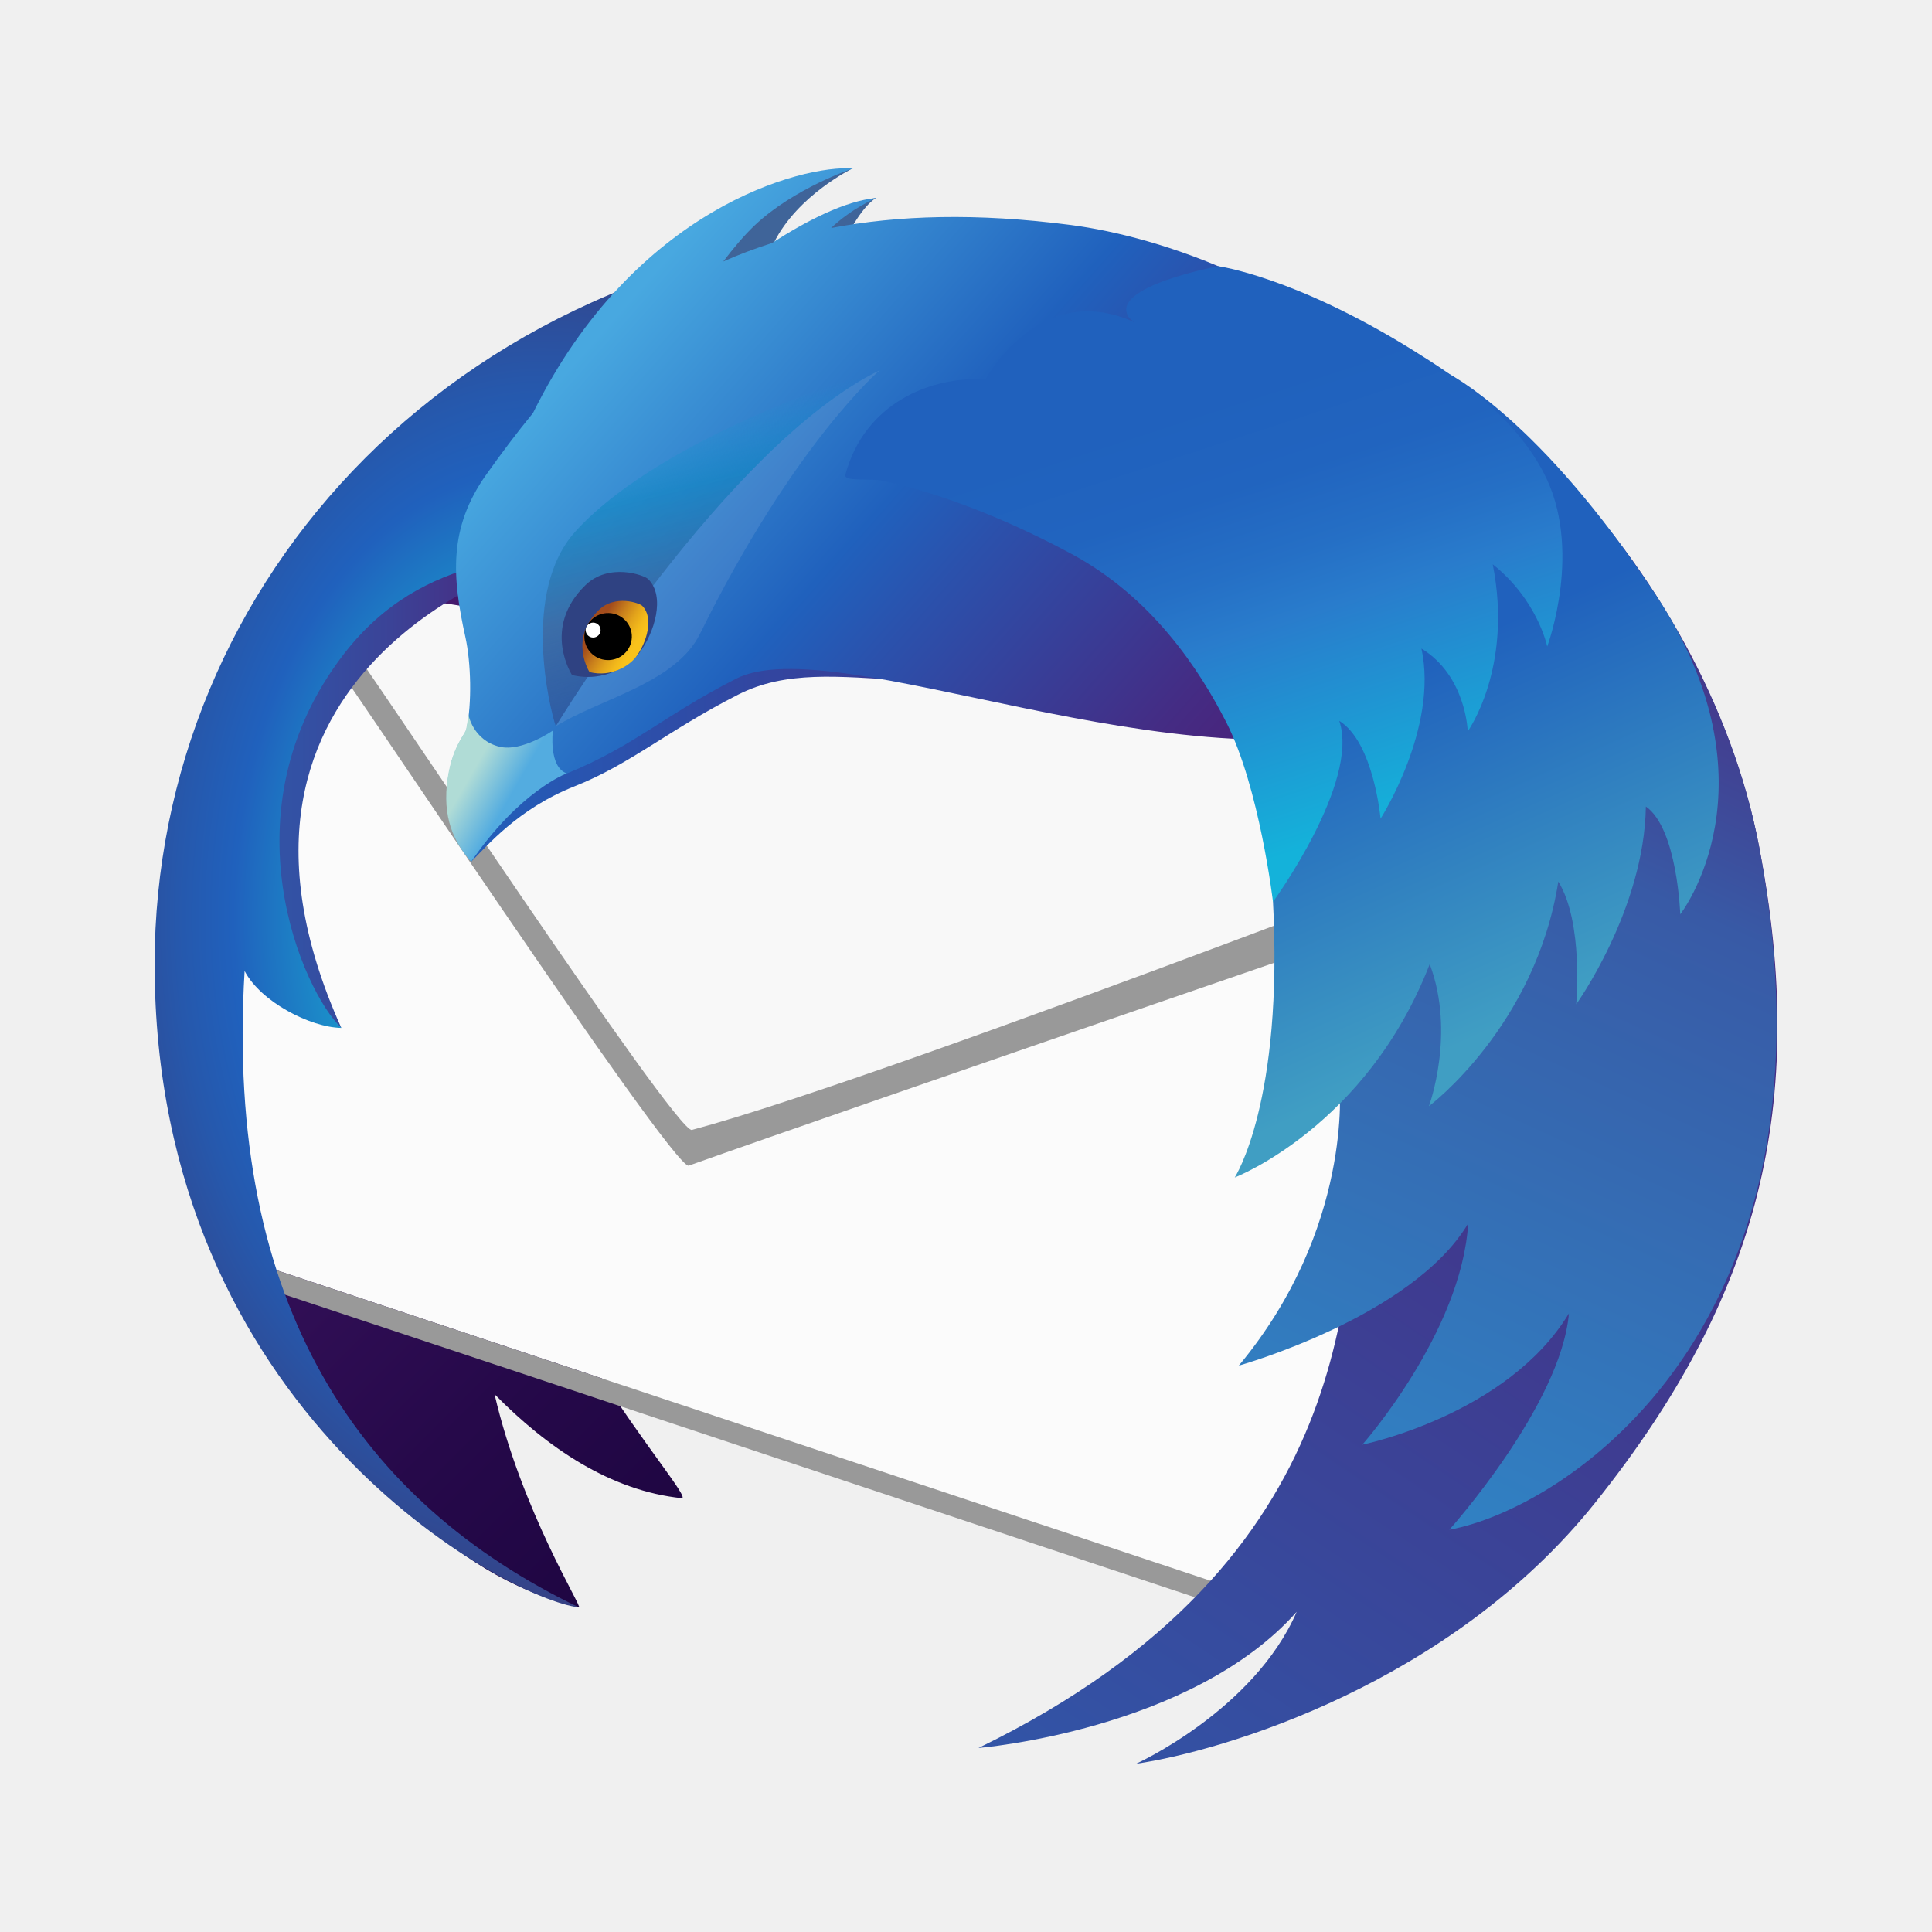
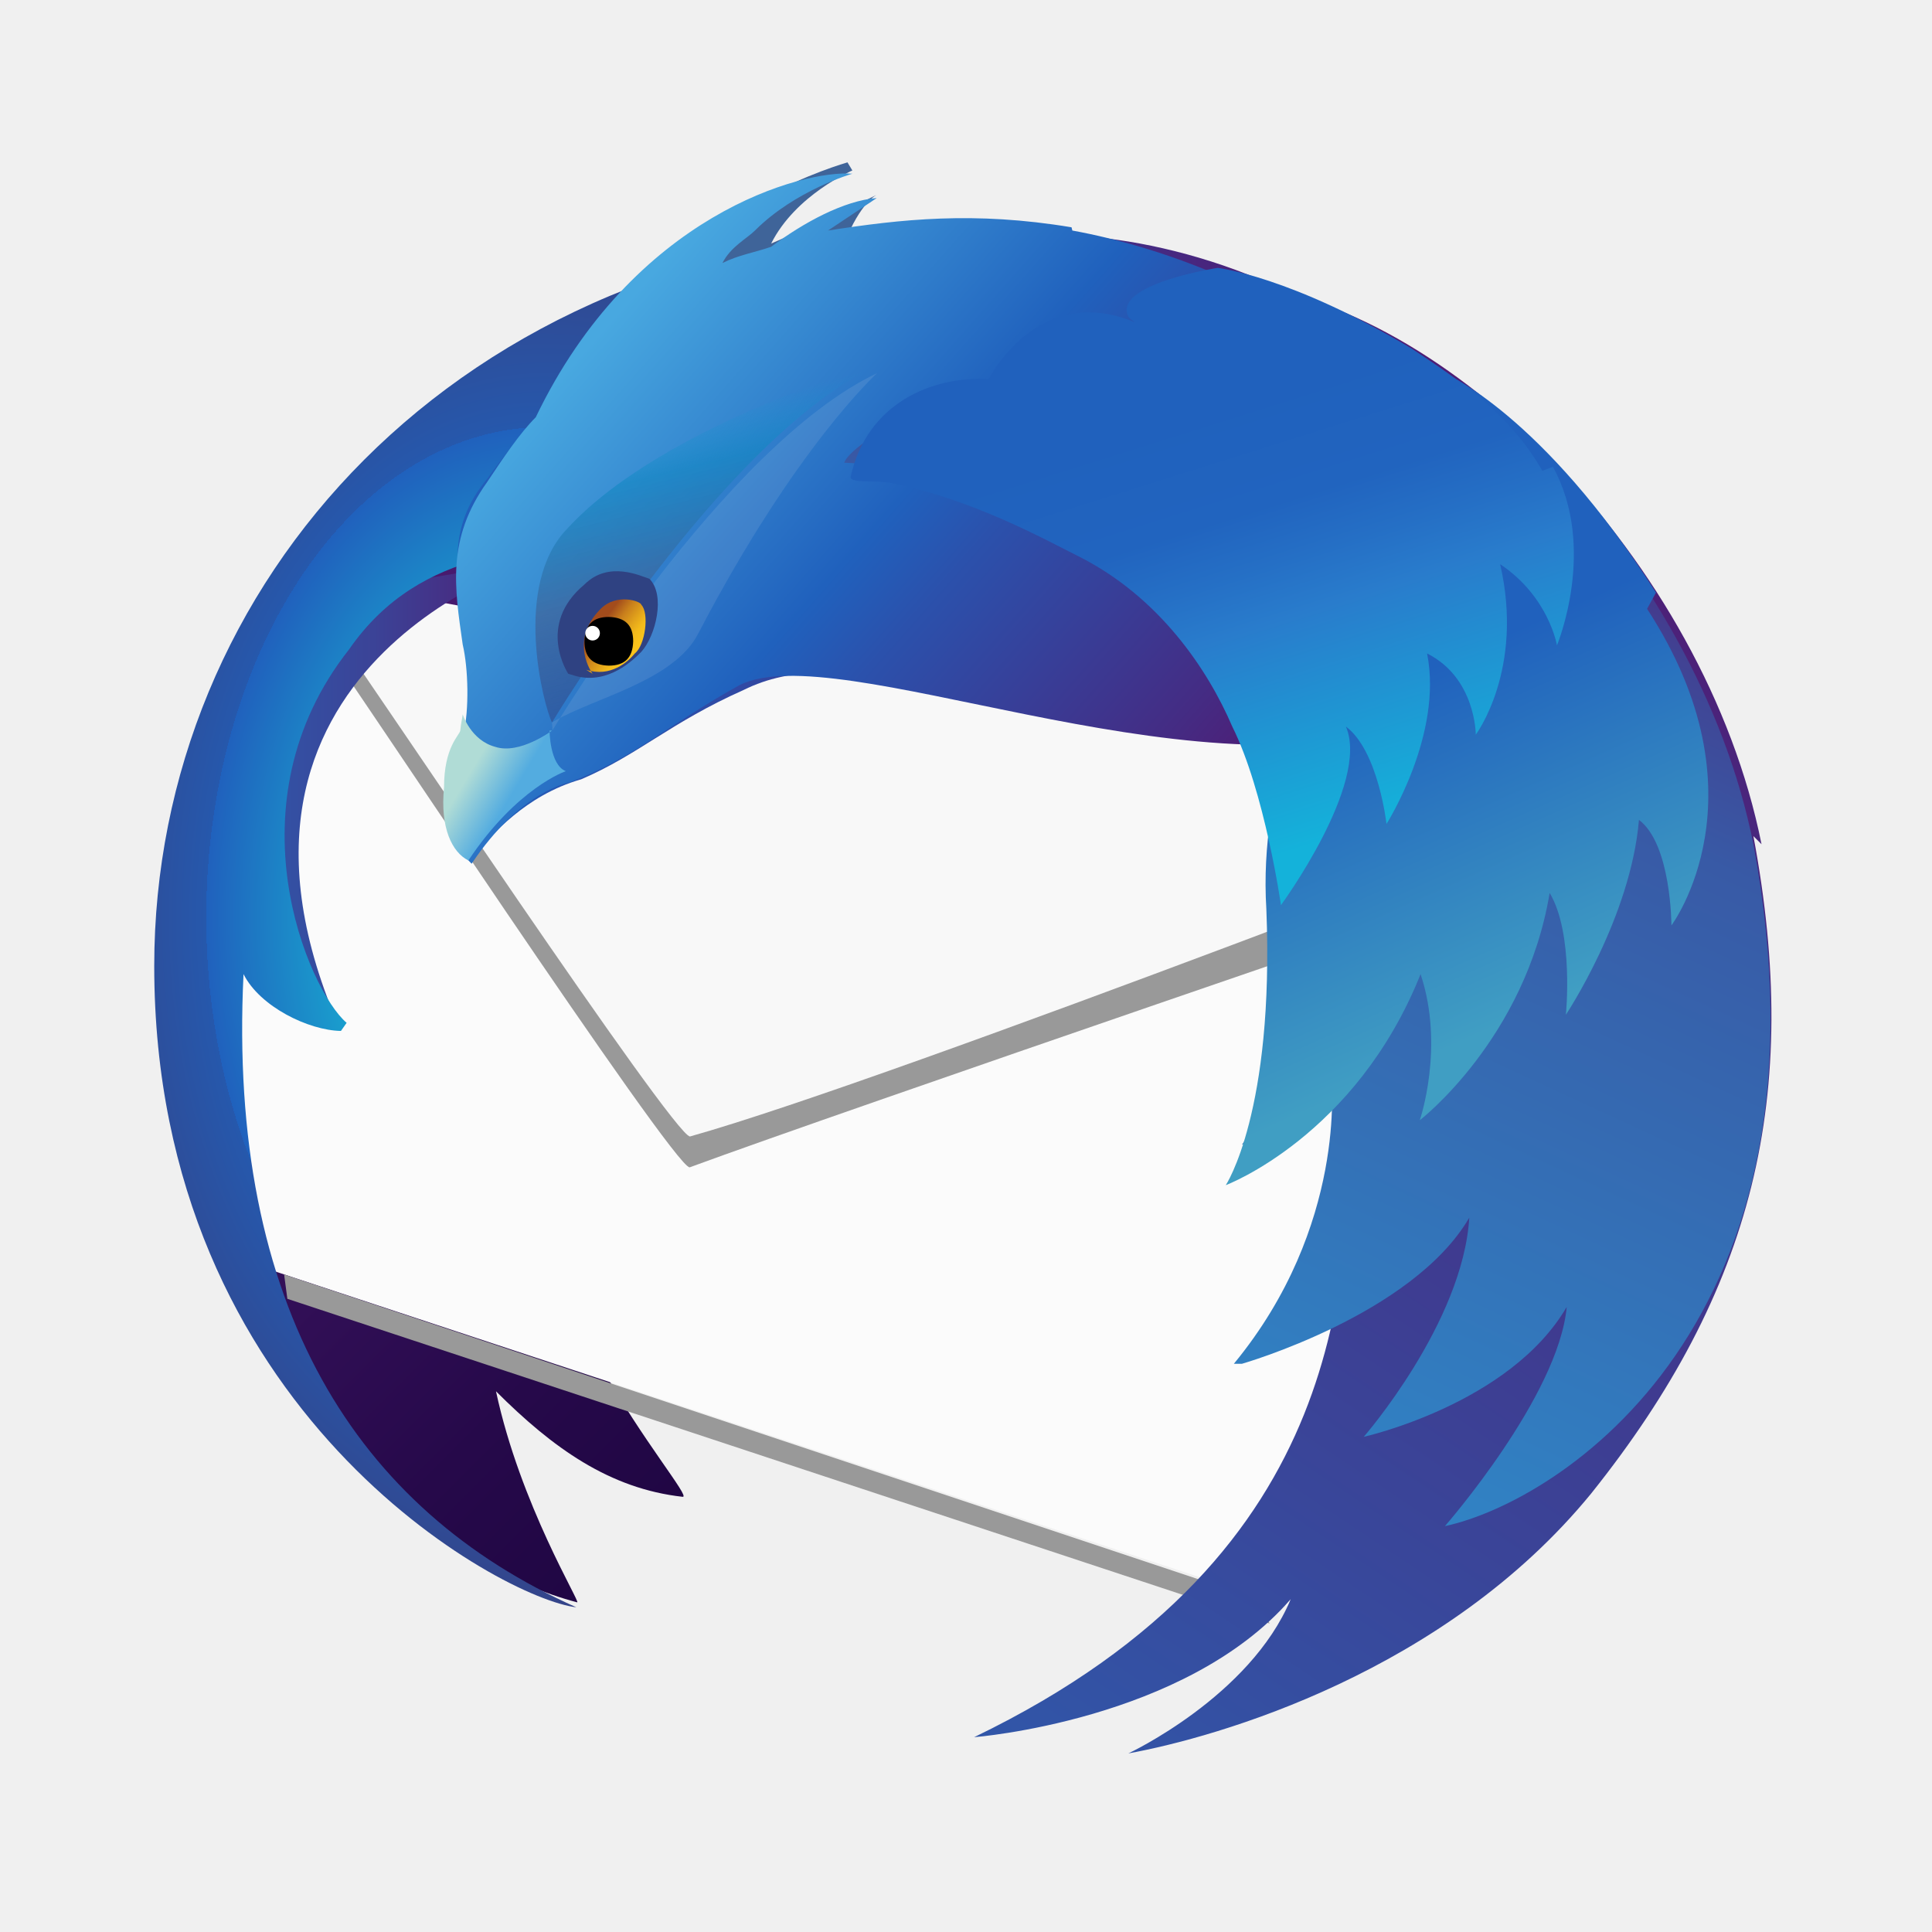
- <svg xmlns="http://www.w3.org/2000/svg" width="63mm" height="63mm" clip-rule="evenodd" fill-rule="evenodd" version="1.1" viewBox="0 0 238.11 238.11">
-   <linearGradient id="a" x2="1" gradientTransform="matrix(-129.46 -129.46 129.46 -129.46 341.59 265.2)" gradientUnits="userSpaceOnUse">
+ <svg xmlns="http://www.w3.org/2000/svg" width="63mm" height="63mm" clip-rule="evenodd" fill-rule="evenodd" version="1.1" viewBox="0 0 238 238">
+   <linearGradient id="a" x2="1" gradientTransform="matrix(-129 -129 129 -129 342 265)" gradientUnits="userSpaceOnUse">
    <stop stop-color="#130036" offset="0" />
-     <stop stop-color="#18023b" offset=".23" />
-     <stop stop-color="#26094a" offset=".51" />
-     <stop stop-color="#3d1563" offset=".82" />
+     <stop stop-color="#18023b" offset=".2" />
+     <stop stop-color="#26094a" offset=".5" />
+     <stop stop-color="#3d1563" offset=".8" />
    <stop stop-color="#4e1d75" offset="1" />
  </linearGradient>
-   <linearGradient id="b" x2="1" gradientTransform="matrix(38.436 0 0 38.436 188.3 178.87)" gradientUnits="userSpaceOnUse">
+   <linearGradient id="b" x2="1" gradientTransform="matrix(38 0 0 38 188 179)" gradientUnits="userSpaceOnUse">
    <stop stop-color="#3156a8" offset="0" />
-     <stop stop-color="#3351a4" offset=".25" />
-     <stop stop-color="#3b4397" offset=".54" />
-     <stop stop-color="#472c82" offset=".85" />
+     <stop stop-color="#3351a4" offset=".2" />
+     <stop stop-color="#3b4397" offset=".5" />
+     <stop stop-color="#472c82" offset=".8" />
    <stop stop-color="#4e1d75" offset="1" />
  </linearGradient>
-   <radialGradient id="c" cx="0" cy="0" r="1" gradientTransform="matrix(69.037 0 0 100.1 227.84 193.94)" gradientUnits="userSpaceOnUse">
+   <radialGradient id="c" cx="0" cy="0" r="1" gradientTransform="matrix(69 0 0 100 228 194)" gradientUnits="userSpaceOnUse">
    <stop stop-color="#14cdda" offset="0" />
-     <stop stop-color="#14cdda" offset=".17" />
-     <stop stop-color="#2061bd" offset=".55" />
-     <stop stop-color="#2658ac" offset=".65" />
-     <stop stop-color="#373f81" offset=".86" />
+     <stop stop-color="#14cdda" offset=".2" />
+     <stop stop-color="#2061bd" offset=".6" />
+     <stop stop-color="#2658ac" offset=".6" />
+     <stop stop-color="#373f81" offset=".9" />
    <stop stop-color="#432d62" offset="1" />
  </radialGradient>
-   <linearGradient id="d" x2="1" gradientTransform="matrix(119.03 0 0 119.03 216.07 148.57)" gradientUnits="userSpaceOnUse">
+   <linearGradient id="d" x2="1" gradientTransform="matrix(119 0 0 119 216 149)" gradientUnits="userSpaceOnUse">
    <stop stop-color="#2061bd" offset="0" />
-     <stop stop-color="#2b51ac" offset=".18" />
-     <stop stop-color="#442c84" offset=".68" />
-     <stop stop-color="#4e1d75" offset=".94" />
+     <stop stop-color="#2b51ac" offset=".2" />
+     <stop stop-color="#442c84" offset=".7" />
+     <stop stop-color="#4e1d75" offset=".9" />
    <stop stop-color="#4e1d75" offset="1" />
  </linearGradient>
-   <linearGradient id="e" x2="1" gradientTransform="matrix(81.868 71.167 -71.167 81.868 233.59 120.47)" gradientUnits="userSpaceOnUse">
+   <linearGradient id="e" x2="1" gradientTransform="matrix(82 71 -71 82 234 120)" gradientUnits="userSpaceOnUse">
    <stop stop-color="#48a8e0" offset="0" />
    <stop stop-color="#48a8e0" offset=".02" />
-     <stop stop-color="#2061bd" offset=".39" />
+     <stop stop-color="#2061bd" offset=".4" />
    <stop stop-color="#2b51ac" offset=".5" />
-     <stop stop-color="#442c84" offset=".79" />
-     <stop stop-color="#4e1d75" offset=".94" />
+     <stop stop-color="#442c84" offset=".8" />
+     <stop stop-color="#4e1d75" offset=".9" />
    <stop stop-color="#4e1d75" offset="1" />
  </linearGradient>
-   <linearGradient id="f" x2="1" gradientTransform="matrix(160.48 -237.92 237.92 160.48 195.94 374.94)" gradientUnits="userSpaceOnUse">
+   <linearGradient id="f" x2="1" gradientTransform="matrix(160 -238 238 160 196 375)" gradientUnits="userSpaceOnUse">
    <stop stop-color="#3156a8" offset="0" />
-     <stop stop-color="#3156a8" offset=".38" />
+     <stop stop-color="#3156a8" offset=".4" />
    <stop stop-color="#4e1d75" offset="1" />
  </linearGradient>
-   <linearGradient id="g" x2="1" gradientTransform="matrix(88.737 -199.31 199.31 88.737 258.35 327.34)" gradientUnits="userSpaceOnUse">
+   <linearGradient id="g" x2="1" gradientTransform="matrix(89 -199 199 89 258 327)" gradientUnits="userSpaceOnUse">
    <stop stop-color="#29abe2" offset="0" />
-     <stop stop-color="#385aa6" offset=".77" />
-     <stop stop-color="#414293" offset=".86" />
+     <stop stop-color="#385aa6" offset=".8" />
+     <stop stop-color="#414293" offset=".9" />
    <stop stop-color="#4e1d75" offset="1" />
  </linearGradient>
-   <linearGradient id="h" x2="1" gradientTransform="matrix(4.837 2.782 -2.782 4.837 219.09 176.21)" gradientUnits="userSpaceOnUse">
+   <linearGradient id="h" x2="1" gradientTransform="matrix(5 3 -3 5 219 176)" gradientUnits="userSpaceOnUse">
    <stop stop-color="#b0dcd6" offset="0" />
    <stop stop-color="#53ace0" offset="1" />
  </linearGradient>
-   <linearGradient id="i" x2="1" gradientTransform="matrix(-9.697 -2.049 2.049 -9.697 322.71 120.38)" gradientUnits="userSpaceOnUse">
-     <stop stop-color="#3092b9" stop-opacity=".12" offset="0" />
-     <stop stop-color="#258db6" stop-opacity=".12" offset=".22" />
-     <stop stop-color="#1685b1" stop-opacity=".12" offset=".66" />
-     <stop stop-color="#1082af" stop-opacity=".12" offset="1" />
+   <linearGradient id="i" x2="1" gradientTransform="matrix(-10 -2 2 -10 323 120)" gradientUnits="userSpaceOnUse">
+     <stop stop-color="#3092b9" stop-opacity=".1" offset="0" />
+     <stop stop-color="#258db6" stop-opacity=".1" offset=".2" />
+     <stop stop-color="#1685b1" stop-opacity=".1" offset=".7" />
+     <stop stop-color="#1082af" stop-opacity=".1" offset="1" />
  </linearGradient>
-   <linearGradient id="j" x2="1" gradientTransform="matrix(7.98 32.005 -32.005 7.98 245.42 132.48)" gradientUnits="userSpaceOnUse">
+   <linearGradient id="j" x2="1" gradientTransform="matrix(8 32 -32 8 245 132)" gradientUnits="userSpaceOnUse">
    <stop stop-color="#1398d1" stop-opacity="0" offset="0" />
    <stop stop-color="#1398d1" stop-opacity="0" offset=".01" />
-     <stop stop-color="#1187c2" stop-opacity=".62" offset=".25" />
-     <stop stop-color="#3f6499" stop-opacity=".71" offset=".64" />
-     <stop stop-color="#2f4282" stop-opacity=".498" offset="1" />
+     <stop stop-color="#1187c2" stop-opacity=".6" offset=".2" />
+     <stop stop-color="#3f6499" stop-opacity=".7" offset=".6" />
+     <stop stop-color="#2f4282" stop-opacity=".5" offset="1" />
  </linearGradient>
-   <linearGradient id="k" x2="1" gradientTransform="matrix(-4.396 -2.642 2.642 -4.396 238.96 160.95)" gradientUnits="userSpaceOnUse">
+   <linearGradient id="k" x2="1" gradientTransform="matrix(-4 -3 3 -4 239 161)" gradientUnits="userSpaceOnUse">
    <stop stop-color="#f9c21b" offset="0" />
-     <stop stop-color="#f3ba1b" offset=".15" />
-     <stop stop-color="#e3a41b" offset=".38" />
-     <stop stop-color="#c9801c" offset=".66" />
-     <stop stop-color="#a44e1c" offset=".99" />
+     <stop stop-color="#f3ba1b" offset=".2" />
+     <stop stop-color="#e3a41b" offset=".4" />
+     <stop stop-color="#c9801c" offset=".7" />
+     <stop stop-color="#a44e1c" offset="1" />
    <stop stop-color="#a34c1c" offset="1" />
  </linearGradient>
-   <linearGradient id="l" x2="1" gradientTransform="matrix(-29.788 -66.904 66.904 -29.788 347 207.07)" gradientUnits="userSpaceOnUse">
+   <linearGradient id="l" x2="1" gradientTransform="matrix(-30 -67 67 -30 347 207)" gradientUnits="userSpaceOnUse">
    <stop stop-color="#409ec3" offset="0" />
-     <stop stop-color="#2061bd" offset=".62" />
+     <stop stop-color="#2061bd" offset=".6" />
    <stop stop-color="#2061bd" offset="1" />
  </linearGradient>
-   <linearGradient id="m" x2="1" gradientTransform="matrix(-21.342 -65.685 65.685 -21.342 323.15 185.14)" gradientUnits="userSpaceOnUse">
+   <linearGradient id="m" x2="1" gradientTransform="matrix(-21 -66 66 -21 323 185)" gradientUnits="userSpaceOnUse">
    <stop stop-color="#14b2da" offset="0" />
    <stop stop-color="#297ccc" offset=".4" />
-     <stop stop-color="#256fc5" offset=".51" />
-     <stop stop-color="#2164bf" offset=".65" />
-     <stop stop-color="#2061bd" offset=".82" />
-     <stop stop-color="#2061bd" offset=".98" />
+     <stop stop-color="#256fc5" offset=".5" />
+     <stop stop-color="#2164bf" offset=".6" />
+     <stop stop-color="#2061bd" offset=".8" />
    <stop stop-color="#2061bd" offset="1" />
  </linearGradient>
-   <g transform="translate(-160.94 -80.945)">
-     <path d="m332.97 130.42c-11.744-7.671-26.762-10.154-35.051-11.021-8.871-0.928-16.576-0.764-23.353 0.231-0.574-8e-3 -1.145-0.03-1.722-0.03l-1.318 0.023 0.308-0.36s-0.356 0.056-1.056 0.372c-2.2 0.036-4.39 0.112-6.547 0.259 3.005-3.294 5.467-5.021 5.467-5.021s-2.922 0.428-8.254 5.261c-2.536 0.233-5.038 0.543-7.497 0.927 5.602-7.581 11.463-10.774 11.463-10.774s-7.104-1.446-18.227 9.731c-0.931 0.936-1.794 1.908-2.629 2.893-32.419 7.845-55.621 28.78-55.621 53.384 0 4.826-1.482 10.132 0.115 15.431-0.638 8.466 0.721 31.564 0.721 31.564s8.777 47.497 42.525 55.755c0.537 0.128-7.051-11.84-10.407-26.273 6.535 6.647 14.322 11.904 23.063 12.815 1.073 0.111-4.993-6.997-10.305-15.577l76.691 25.839c40.111-17.228 35.441-15.676 44.053-25.004 18.973-20.537 21.629-32.191 16.85-66.598-3.234-23.225-20.376-46.228-39.269-53.827z" fill="url(#a)" />
-     <path d="m198.37 152.12-11.452 65.115 6.35 19.675 126.76 42.145 23.508-99.955z" fill="#fbfbfb" />
-     <path d="m198.73 154.33c0.636 1.368 0.449 1.692 0.053 1.692-0.178 0-0.399-0.066-0.605-0.131-0.207-0.065-0.4-0.13-0.525-0.13-0.351 0-0.153 0.518 1.833 3.013 2.808 3.568 44.055 65.835 46.309 65.835l0.032-5e-3c19.201-6.842 100.86-34.871 100.86-34.871l-8.354-12.171z" fill="#999" />
-     <path d="m199.93 152.8s0.615 3.185 3.467 6.709c2.834 3.557 40.905 61.201 42.816 60.693 24.939-6.621 115.42-41.848 115.42-41.848z" fill="#f8f8f8" />
-     <path d="m315.5 277.55-120.47-40.053 0.426 2.814 121.38 40.358z" fill="#999" />
-     <path d="m226.73 150.11s-43.831 12.836-23.719 57.526c0 0-9.222-8.444-14.713-19.24-0.247-0.483 9.152-33.875 9.152-33.875z" fill="url(#b)" />
-     <path d="m203.01 207.63c-3.812-0.066-9.936-3.211-11.923-7.018-2.483 41.382 14.401 65.549 41.205 78.437-8.758-1.005-52.295-23.979-52.295-79.265 0-47.009 37.302-89.028 95.677-90.953 0.358 2.635-28.941 9.243-29.878 12.351-1.454 4.836-4.797 10.101-7.617 14.321-3.821 5.718 5.31 10.608-1.4 12.148-10.097 2.317-23.565 1.035-33.496 13.945-14.929 19.408-4.967 41.61-0.273 46.034z" fill="url(#c)" />
-     <path d="m290.99 110.34c-37.805-2.901-57.262 12.227-69.752 29.817-4.549 6.402-4.051 12.282-2.485 19.385 0.673 3.032 1.354 4.485 0.534 7.576-0.452 1.706-0.377 3.298-0.938 4.304-0.776 1.39-1.765 2.91-2.097 5.407-0.827 6.235 1.38 8.221 2.759 10.318 1.965-1.951 5.802-6.543 12.723-9.285 6.92-2.743 11.473-6.866 20.145-11.291 11.85-6.043 25.739 3.126 52.074-5.503 8.103-2.656 26.726-30.243 31.147-31.303-12.312-13.615-33.258-18.593-44.11-19.425z" fill="url(#d)" />
-     <path d="m266.01 101.71s-6.75 3.26-9.69 9.152c6.787-3.422 10.727-5.291 12.59-5.514 0 0-1.784 0.864-3.997 5.564 3.912-1.253 5.258-2.042 6.332-2.055 0 0-0.311 0.494-0.597 5.185-6.006-1.947-17.568 0.322-23.718 4.173-2.086-11.123 19.08-16.505 19.08-16.505z" fill="#3f6499" />
-     <path d="m292.88 108.67c-11.588-1.502-21.275-1.206-29.51 0.38 2.59-2.482 5.586-3.705 5.586-3.705-3.883 0.344-8.731 2.879-12.89 5.562-2.096 0.669-4.093 1.424-5.985 2.267 1.158-1.526 2.506-3.157 3.823-4.409 4.89-4.651 12.152-7.058 12.152-7.058-6.198-0.455-26.942 4.855-39.424 30.137-2.046 2.492-3.955 5.049-5.774 7.611-4.695 6.611-4.18 12.68-2.56 20.015 0.69 3.132 0.817 8.131 0.136 11.361-0.136 0.647-1.914 2.319-2.37 6.826-0.487 4.782 1.219 7.13 2.901 9.073 5.977-8.74 11.873-10.473 11.873-10.473 8.366-3.427 11.848-7.087 20.804-11.656 12.235-6.243 55.02 14.132 82.209 5.222 8.367-2.74-3.221-38.354 1.347-39.447-12.714-14.059-31.175-20.262-42.318-21.706z" fill="url(#e)" />
-     <path d="m377.75 185.33c-6.703-35.015-38.951-66.87-64.883-68.636-11.509-0.784-7.975 5.118-15.176 7.365-31.033 9.685-31.508 15.339-31.508 15.339 65.802 3.093 66.8 68.079 49.178 84.521 4.958-1.156 10.335-7.219 15.273-16.736-0.593 3.993-1.102 8.892-1.842 14.357-2.258 16.679 0.666 51.518-47.26 74.835 0 0 26.217-2.143 39.217-16.778-5.286 12.157-19.793 18.724-19.793 18.724 10.675-1.561 38.719-9.836 56.582-32.176 20.219-25.288 26.299-49.012 20.212-80.815z" fill="url(#f)" />
-     <path d="m313.62 249.25s21.377-5.976 28.267-17.519c-0.836 13.459-13.045 27.261-13.045 27.261s17.848-3.612 25.459-16.171c-0.991 11.333-14.732 26.65-14.732 26.65 14.047-2.521 49.344-24.818 38.179-84.145-6.594-35.035-38.951-66.87-64.883-68.636-11.509-0.784-7.975 5.118-15.176 7.365-31.033 9.685-31.508 15.339-31.508 15.339 65.802 3.093 83.288 37.532 49.177 83.602 4.959-1.157 6.947-3.883 10.673-8.342-2e-3 0 1.687 17.638-12.411 34.596z" fill="url(#g)" />
-     <path d="m229.08 170.98s-3.822 2.673-6.589 1.992c-3.276-0.804-3.83-3.978-3.83-3.978-0.072 0.65-0.156 1.278-0.277 1.84-0.136 0.647-1.913 2.319-2.369 6.826-0.488 4.782 1.308 7.552 2.99 9.494 5.977-8.739 11.785-10.894 11.785-10.894-2.275-0.795-1.71-5.28-1.71-5.28z" fill="url(#h)" />
-     <path d="m312.42 116.61c0.896-0.233 4.552 0.165 6.952 1.241s6.538 2.979 3.228 3.807c-3.311 0.828-5.214-0.496-6.869-1.904-1.656-1.407-5.546-2.565-3.311-3.144z" fill="url(#i)" />
-     <path d="m229.44 170.45s20.965-34.55 39.919-43.874c1.76-0.885-26.243 7.444-37.512 19.882-6.698 7.393-3.151 21.868-2.407 23.992z" fill="url(#j)" />
-     <path d="m229.44 170.45 0.061-0.036c5.421-3.35 14.712-5.279 17.706-11.35 11.53-23.38 22.153-32.488 22.153-32.488-18.955 9.324-39.92 43.874-39.92 43.874z" fill="#f2f2f2" fill-opacity=".1" />
-     <path d="m231.44 164.14s-3.779-5.798 1.663-11.085c2.871-2.786 7.223-1.238 7.726-0.737 2.141 2.124 0.795 6.605-1.132 9.142-1.09 1.429-4.259 3.652-8.257 2.68z" fill="#2f4282" />
-     <path d="m233.6 163.78s-2.61-4.008 1.152-7.66c1.981-1.924 4.99-0.855 5.339-0.51 1.478 1.467 0.547 4.565-0.784 6.316-0.753 0.991-2.944 2.526-5.707 1.854z" fill="url(#k)" />
-     <path d="m238.81 159.5c-0.059 1.602-1.414 2.853-3.028 2.798-1.616-0.056-2.881-1.398-2.823-3 0.057-1.601 1.412-2.852 3.029-2.797 1.613 0.056 2.878 1.399 2.822 2.999z" />
-     <circle cx="234.04" cy="158.6" r=".92" fill="#fff" />
-     <path d="m365.06 154.33c-14.352-21.846-25.722-27.398-25.722-27.398s0.522 15.914 8.49 23.589c0.911 0.877-9.535-6.828-9.535-6.828s-2.233 7.35 2.885 15.8c-1.487-1.975-2.471-2.724-2.471-2.724s-9.644 4.447-12.49 10.617c-1.47-2.775-2.572-4.409-2.572-4.409s-6.67 13.311-5.832 28.745c1.364 25.096-4.7 34.341-4.7 34.341s16.244-6.232 24.033-26.294c3.219 8.53-0.097 17.508-0.097 17.508s13.124-9.806 15.946-27.68c3.129 5.045 2.209 15.115 2.209 15.115s8.377-11.664 8.581-24.366c3.882 2.708 4.239 13.281 4.239 13.281s12.42-15.878-2.964-39.297z" fill="url(#l)" />
-     <path d="m351.11 139.06c-3.751-6.989-10.369-11.443-16.186-15.049-14.504-8.993-23.832-10.257-23.832-10.257s-13.385 2.49-11.086 6.214c0.119 0.191 0.395 0.433 0.784 0.71-11.741-5.408-18.401 7.027-18.401 7.027-6.709-0.407-14.878 2.895-17.26 11.742-0.247 0.918 3.006 0.402 4.679 0.765 9.782 2.127 18.991 6.738 23.222 9.017 9.843 5.303 15.683 14.133 19.055 20.756 4.079 8.012 5.745 22.112 5.745 22.112s10.733-14.743 8.168-22.313c4.251 2.64 5.09 12.059 5.09 12.059s7.155-11.206 5.039-20.967c5.519 3.363 5.703 10.204 5.703 10.204s5.62-7.799 3.08-20.592c5.554 4.416 6.716 10.137 6.716 10.137s4.54-12.142-0.516-21.565z" fill="url(#m)" />
+   <g transform="translate(-161 -81)">
+     <path d="m333 130c-12-8-27-10-35-11-9-0.9-17-0.8-23 0.2-0.6-8e-3 -1-0.03-2-0.03l-1 0.02 0.3-0.4s-0.4 0.06-1 0.4c-2 0.04-4 0.1-7 0.3l5-5s-3 0.4-8 5c-3 0.2-5 0.5-7 0.9 6-8 11-11 11-11s-7-1-18 10l-3 3c-32 8-56 29-56 53 0 5-1 10 0.1 15-0.6 8 0.7 32 0.7 32s9 47 43 56c0.5 0.1-7-12-10-26 7 7 14 12 23 13 1 0.1-5-7-10-16l77 26c40-17 35-16 44-25 19-21 22-32 17-67-3-23-20-46-39-54z" fill="url(#a)" />
+     <path d="m198 152-11 65 6 20 127 42 24-100z" fill="#fbfbfb" />
+     <path d="m199 154c0.6 1 0.4 2 0.05 2-0.2 0-0.4-0.07-0.6-0.1-0.2-0.06-0.4-0.1-0.5-0.1-0.4 0-0.2 0.5 2 3 3 4 44 66 46 66l0.03-5e-3c19-7 101-35 101-35l-8-12z" fill="#999" />
+     <path d="m200 153s0.6 3 3 7c3 4 41 61 43 61 25-7 115-42 115-42z" fill="#f8f8f8" />
+     <path d="m316 278-120-40 0.4 3 121 40z" fill="#999" />
+     <path d="m227 150s-44 13-24 58c0 0-9-8-15-19-0.2-0.5 9-34 9-34z" fill="url(#b)" />
+     <path d="m203 208c-4-0.07-10-3-12-7-2 41 14 66 41 78-9-1-52-24-52-79 0-47 37-89 96-91 0.4 3-29 9-30 12-1 5-5 10-8 14-4 6 5 11-1 12-10 2-24 1-33 14-15 19-5 42-0.3 46z" fill="url(#c)" />
+     <path d="m291 110c-38-3-57 12-70 30-5 6-4 12-2 19 0.7 3 1 4 0.5 8-0.5 2-0.4 3-0.9 4-0.8 1-2 3-2 5-0.8 6 1 8 3 10 2-2 6-7 13-9 7-3 11-7 20-11 12-6 26 3 52-6 8-3 27-30 31-31-12-14-33-19-44-19z" fill="url(#d)" />
+     <path d="m266 102s-7 3-10 9c7-3 11-5 13-6 0 0-2 0.9-4 6 4-1 5-2 6-2 0 0-0.3 0.5-0.6 5-6-2-18 0.3-24 4-2-11 19-17 19-17z" fill="#3f6499" />
+     <path d="m293 109c-12-2-21-1-30 0.4l6-4c-4 0.3-9 3-13 6-2 0.7-4 1-6 2 1-2 3-3 4-4 5-5 12-7 12-7-6-0.5-27 5-39 30-2 2-4 5-6 8-5 7-4 13-3 20 0.7 3 0.8 8 0.1 11-0.1 0.6-2 2-2 7-0.5 5 1 7 3 9 6-9 12-10 12-10 8-3 12-7 21-12 12-6 55 14 82 5 8-3-3-38 1-39-13-14-31-20-42-22z" fill="url(#e)" />
+     <path d="m378 185c-7-35-39-67-65-69-12-0.8-8 5-15 7-31 10-32 15-32 15 66 3 67 68 49 85 5-1 10-7 15-17-0.6 4-1 9-2 14-2 17 0.7 52-47 75 0 0 26-2 39-17-5 12-20 19-20 19 11-2 39-10 57-32 20-25 26-49 20-81z" fill="url(#f)" />
+     <path d="m314 249s21-6 28-18c-0.8 13-13 27-13 27s18-4 25-16c-1 11-15 27-15 27 14-3 49-25 38-84-7-35-39-67-65-69-12-0.8-8 5-15 7-31 10-32 15-32 15 66 3 83 38 49 84 5-1 7-4 11-8-2e-3 0 2 18-12 35z" fill="url(#g)" />
+     <path d="m229 171s-4 3-7 2c-3-0.8-4-4-4-4-0.07 0.6-0.2 1-0.3 2-0.1 0.6-2 2-2 7-0.5 5 1 8 3 9 6-9 12-11 12-11-2-0.8-2-5-2-5z" fill="url(#h)" />
+     <path d="m312 117c0.9-0.2 5 0.2 7 1s7 3 3 4c-3 0.8-5-0.5-7-2-2-1-6-3-3-3z" fill="url(#i)" />
+     <path d="m229 170s21-35 40-44c2-0.9-26 7-38 20-7 7-3 22-2 24z" fill="url(#j)" />
+     <path d="m229 170 0.06-0.04c5-3 15-5 18-11 12-23 22-32 22-32-19 9-40 44-40 44z" fill="#f2f2f2" fill-opacity=".1" />
+     <path d="m231 164s-4-6 2-11c3-3 7-1 8-0.7 2 2 0.8 7-1 9-1 1-4 4-8 3z" fill="#2f4282" />
+     <path d="m234 164s-3-4 1-8c2-2 5-0.9 5-0.5 1 1 0.5 5-0.8 6-0.8 1-3 3-6 2z" fill="url(#k)" />
+     <path d="m239 160c-0.06 2-1 3-3 3-2-0.06-3-1-3-3 0.06-2 1-3 3-3 2 0.06 3 1 3 3z" />
+     <circle cx="234" cy="159" r=".9" fill="#fff" />
+     <path d="m365 154c-14-22-26-27-26-27s0.5 16 8 24c0.9 0.9-10-7-10-7s-2 7 3 16c-1-2-2-3-2-3s-10 4-12 11c-1-3-3-4-3-4s-7 13-6 29c1 25-5 34-5 34s16-6 24-26c3 9-0.1 18-0.1 18s13-10 16-28c3 5 2 15 2 15s8-12 9-24c4 3 4 13 4 13s12-16-3-39z" fill="url(#l)" />
+     <path d="m351 139c-4-7-10-11-16-15-15-9-24-10-24-10s-13 2-11 6c0.1 0.2 0.4 0.4 0.8 0.7-12-5-18 7-18 7-7-0.4-15 3-17 12-0.2 0.9 3 0.4 5 0.8 10 2 19 7 23 9 10 5 16 14 19 21 4 8 6 22 6 22s11-15 8-22c4 3 5 12 5 12s7-11 5-21c6 3 6 10 6 10s6-8 3-21c6 4 7 10 7 10s5-12-0.5-22z" fill="url(#m)" />
  </g>
  <g fill="none">
-     <rect x="-149.84" y="-183.96" width="578.9" height="514.52" />
-     <rect x="-78.221" y="45.301" width="269.31" height="155.31" />
-     <rect x="140.53" y="64.326" width="288.54" height="266.24" stroke-width="1.117" />
+     <rect x="-150" y="-184" width="579" height="515" />
+     <rect x="-78" y="45" width="269" height="155" />
+     <rect x="141" y="64" width="289" height="266" />
  </g>
</svg>
